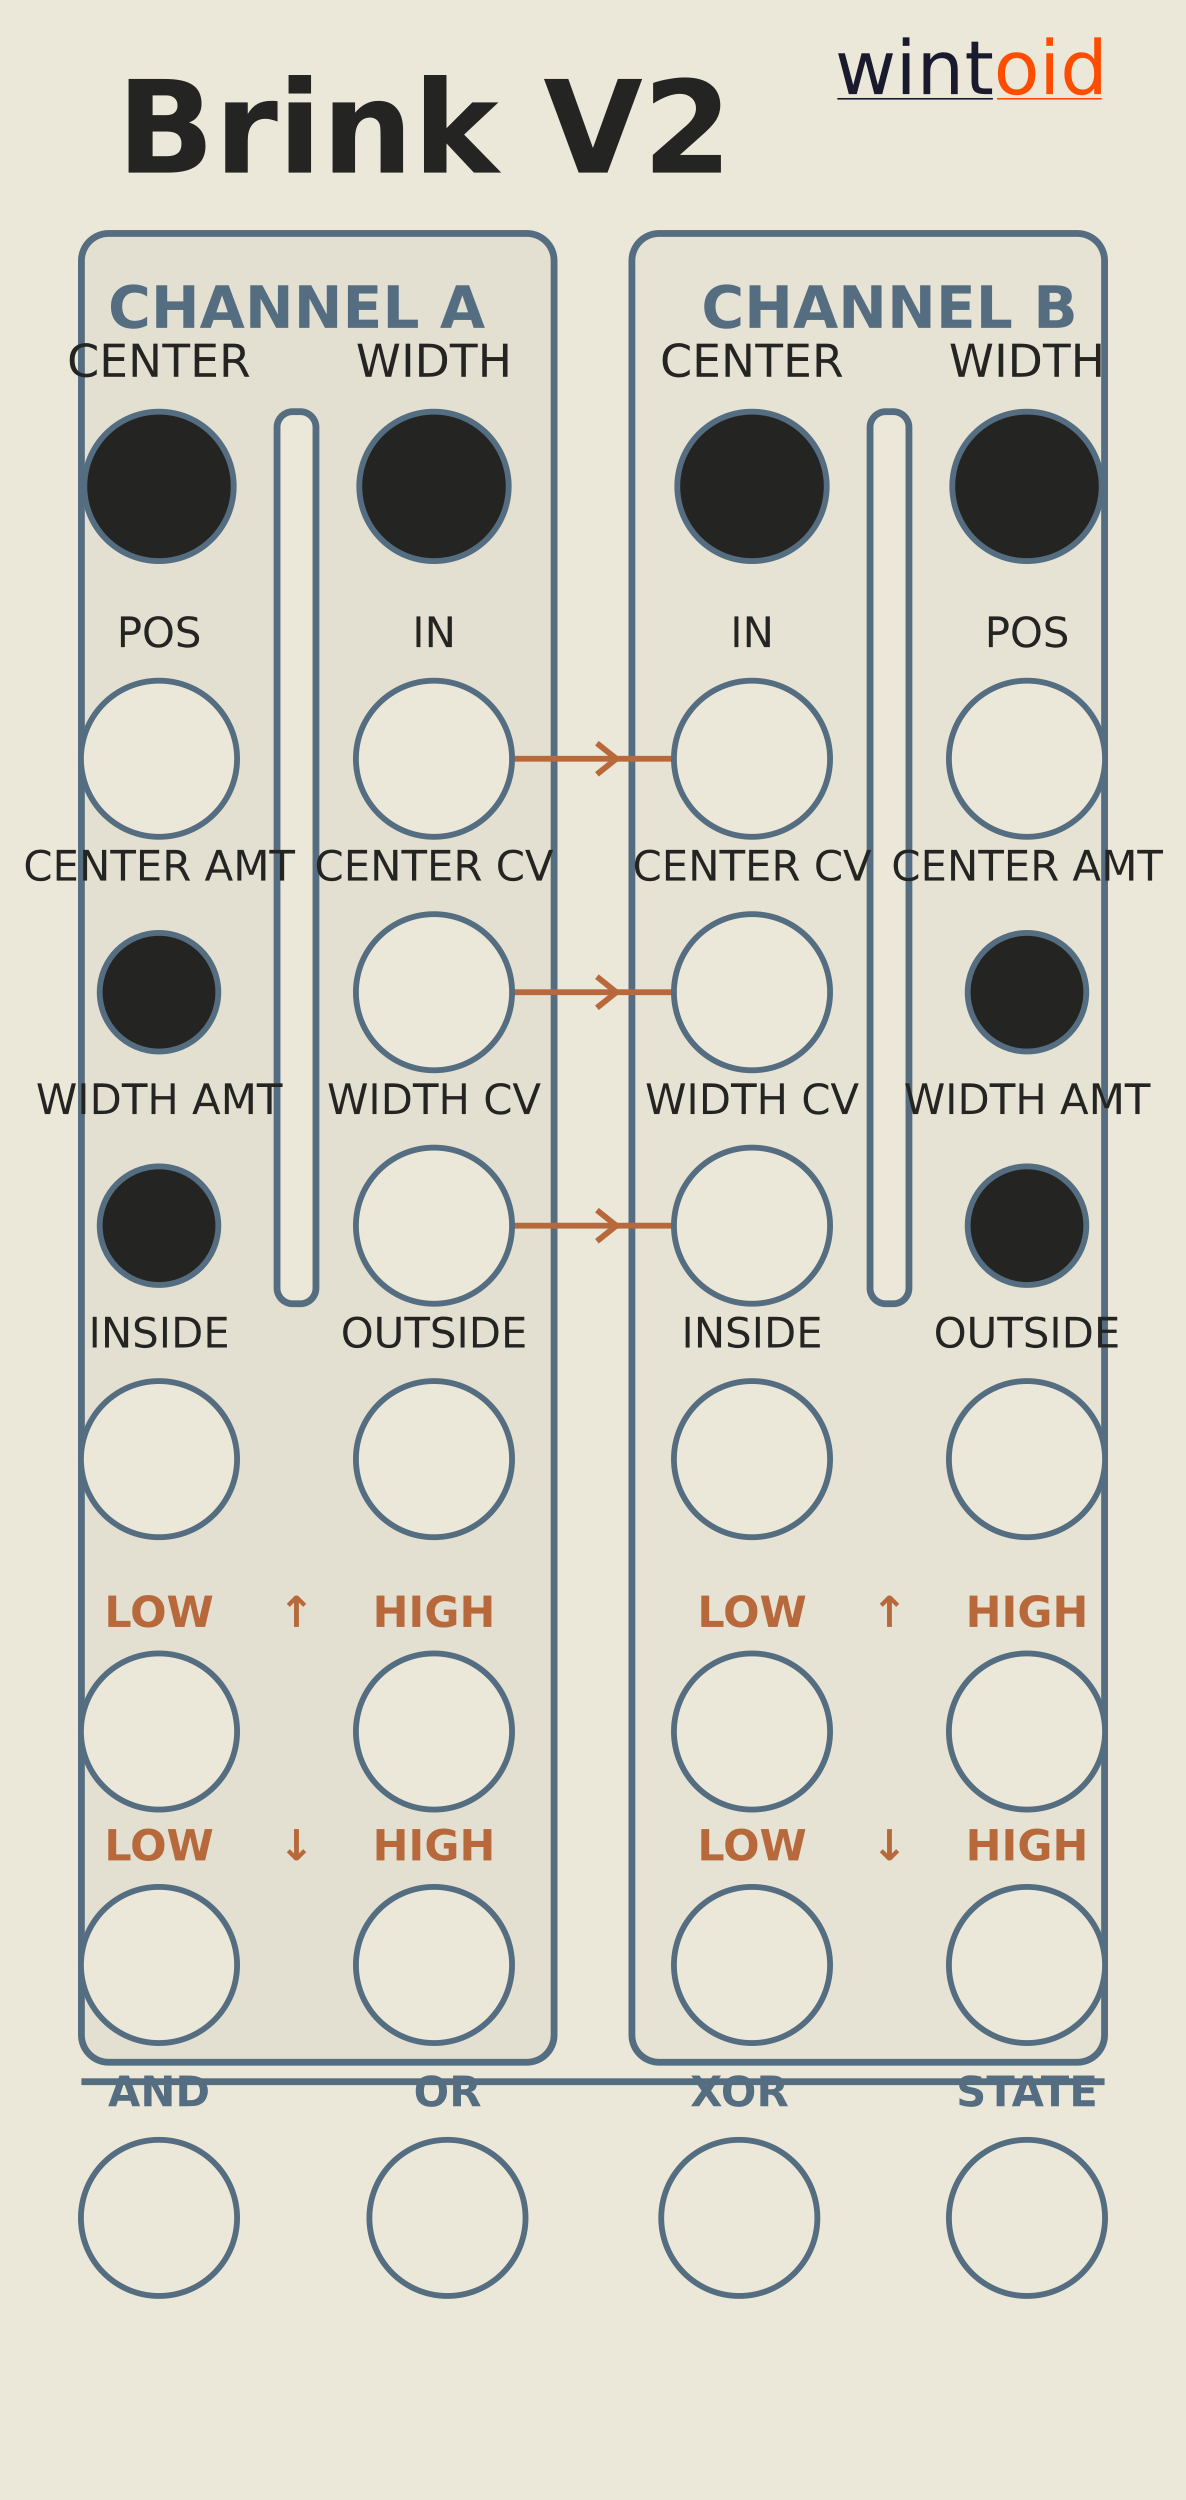
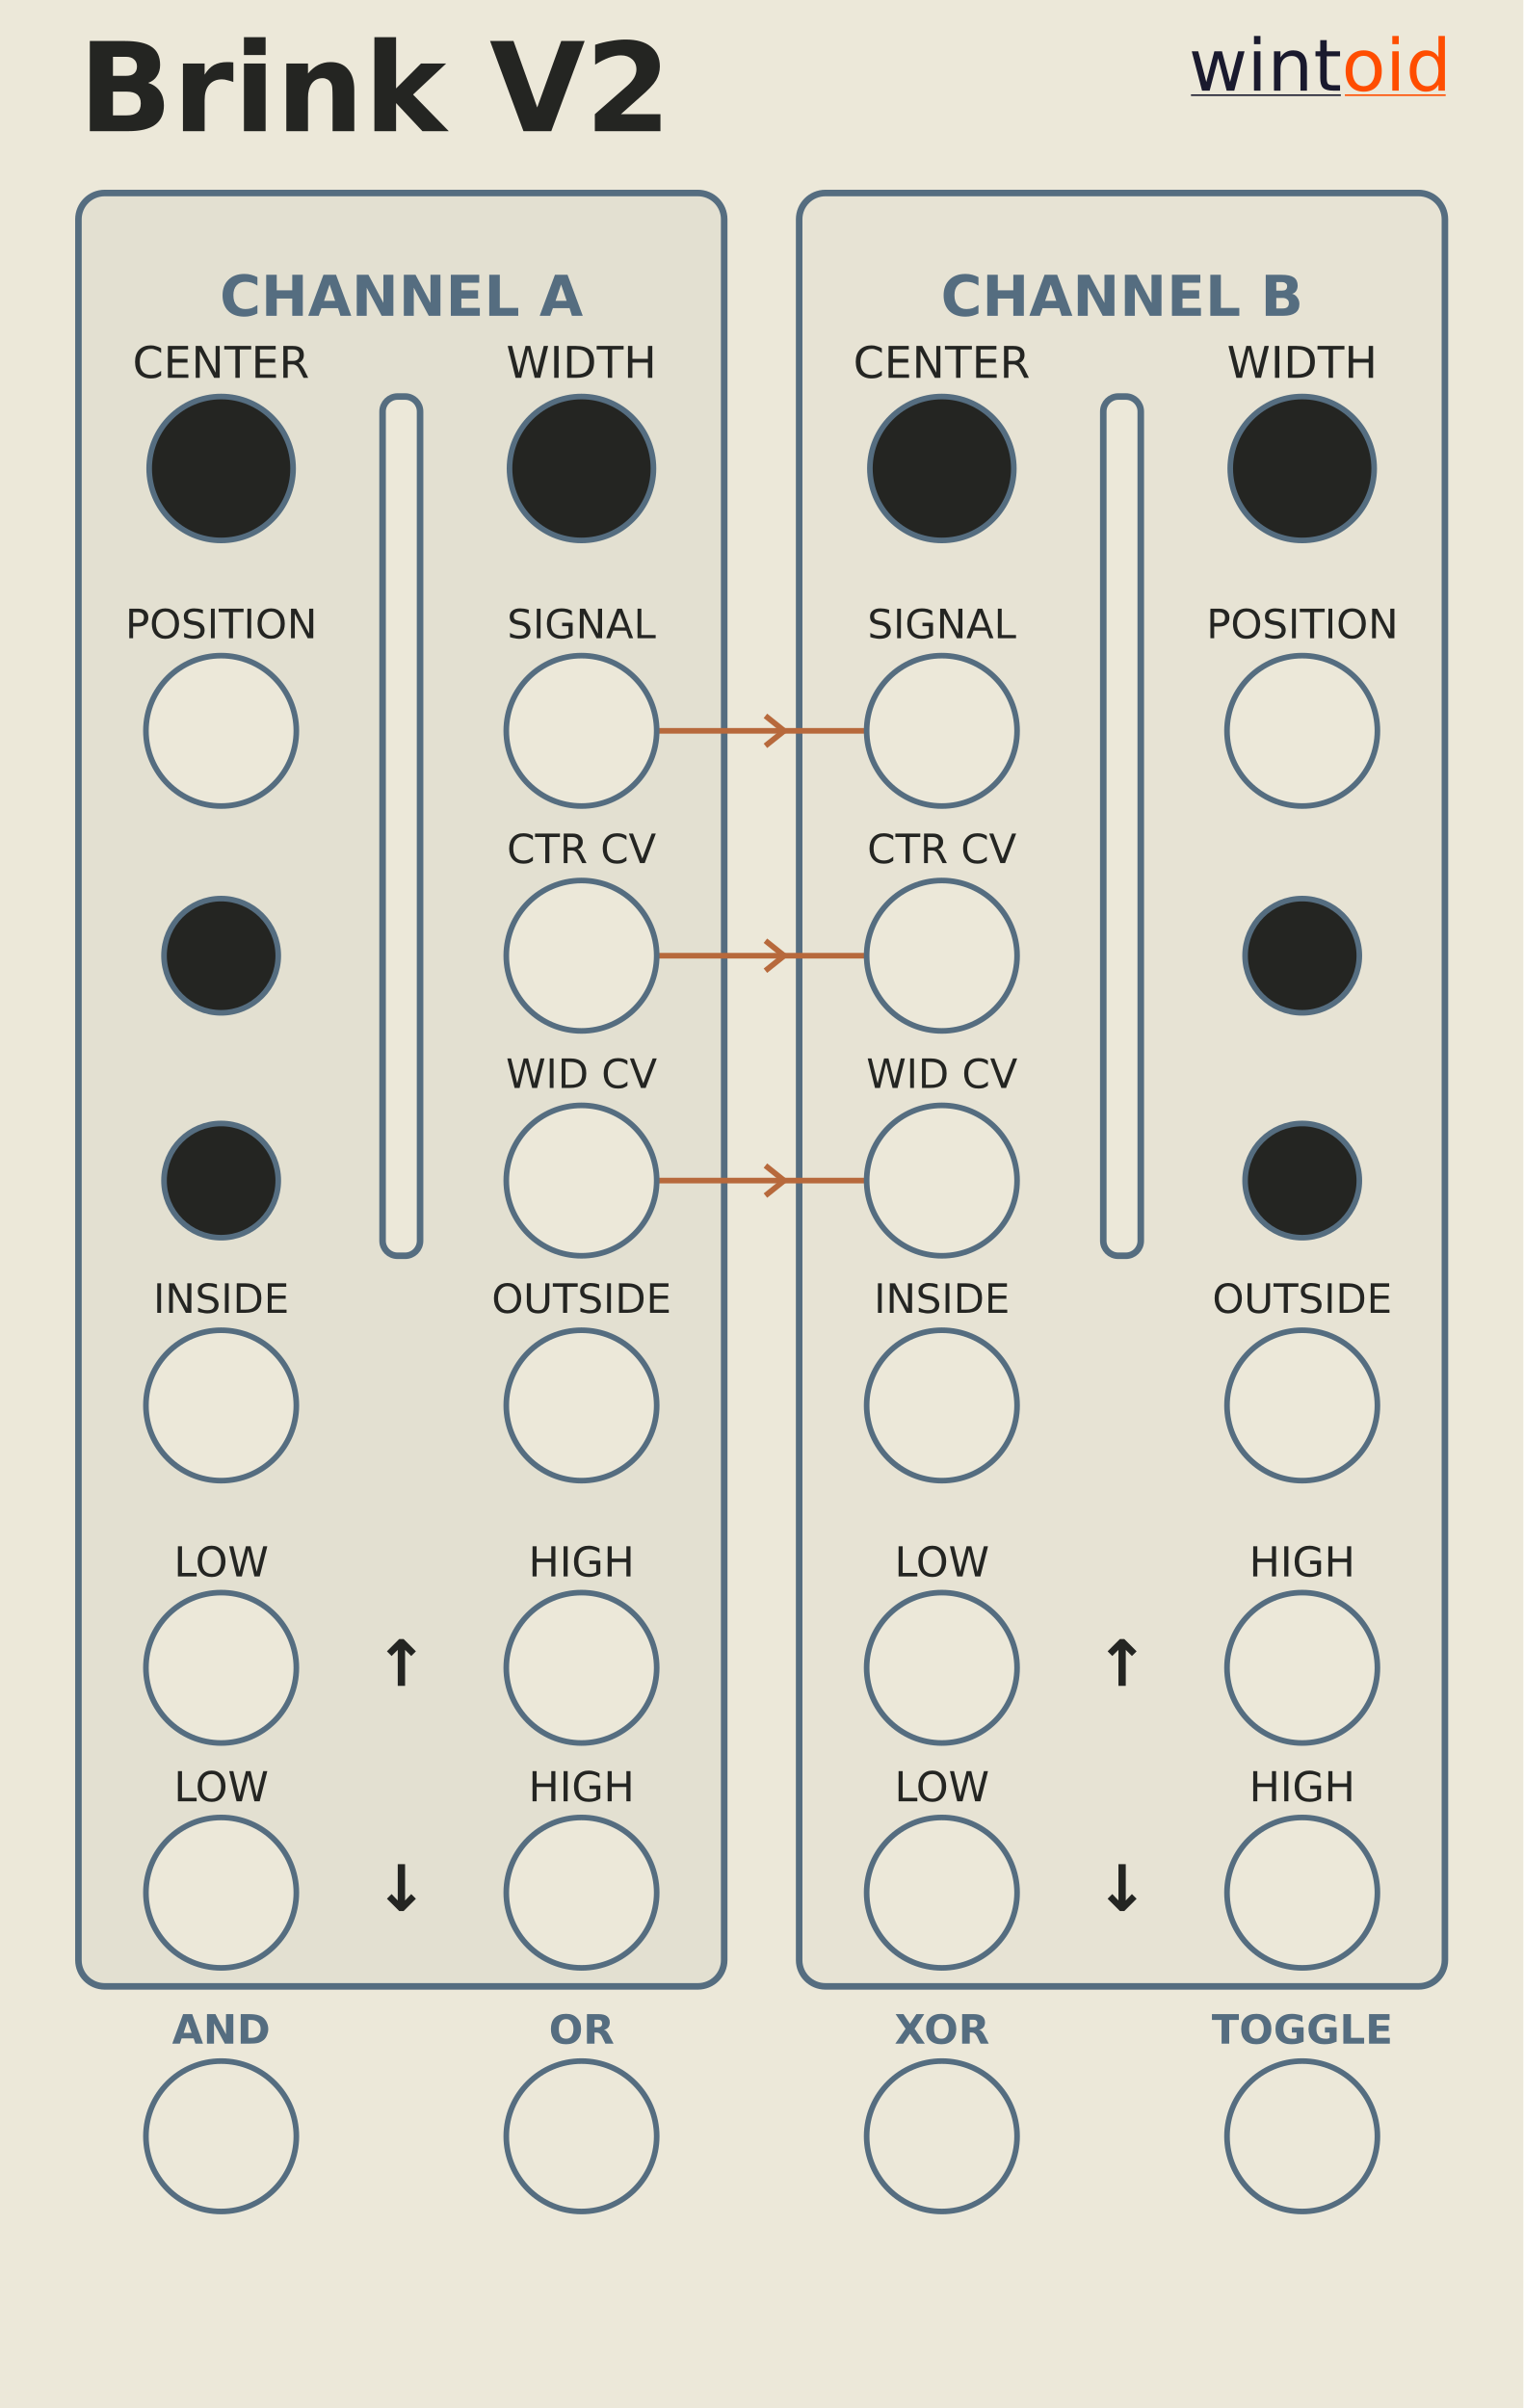
- <svg xmlns="http://www.w3.org/2000/svg" width="60.96mm" height="128.5mm" viewBox="0 0 60.96 128.5">
-   <rect x="0" y="0" width="60.96" height="128.5" fill="#ece8d9" stroke="#ece8d9" stroke-width="0" />
-   <g id="wintoid-logo" transform="translate(42.91875 0.6375) scale(0.06)">
+ <svg xmlns="http://www.w3.org/2000/svg" width="81.28mm" height="128.5mm" viewBox="0 0 81.28 128.5">
+   <rect x="0" y="0" width="81.28" height="128.5" fill="#ece8d9" stroke="#ece8d9" stroke-width="0" />
+   <g id="wintoid-logo" transform="translate(63.42625 0.6375) scale(0.06)">
    <g id="wint-glyphs" fill="#1a1a2e">
      <path data-glyph="w" data-glyph-index="90" data-bbox="2.6875,-35,49.6562,0" transform="translate(0 70)" fill="#1a1a2e" d="M 2.688 -35 L 8.438 -35 L 15.625 -7.688 L 22.781 -35 L 29.562 -35 L 36.75 -7.688 L 43.906 -35 L 49.656 -35 L 40.5 0 L 33.719 0 L 26.188 -28.688 L 18.625 0 L 11.844 0 Z" />
      <path data-glyph="i" data-glyph-index="76" data-bbox="6.0312,-48.625,11.7812,0" transform="translate(52 70)" fill="#1a1a2e" d="M 6.031 -35 L 11.781 -35 L 11.781 0 L 6.031 0 Z M 6.031 -48.625 L 11.781 -48.625 L 11.781 -41.344 L 6.031 -41.344 Z" />
      <path data-glyph="n" data-glyph-index="81" data-bbox="5.8125,-35.8438,35.125,0" transform="translate(70 70)" fill="#1a1a2e" d="M 35.125 -21.125 L 35.125 0 L 29.375 0 L 29.375 -20.938 Q 29.375 -25.906 27.438 -28.375 Q 25.5 -30.844 21.625 -30.844 Q 16.969 -30.844 14.281 -27.875 Q 11.594 -24.906 11.594 -19.781 L 11.594 0 L 5.812 0 L 5.812 -35 L 11.594 -35 L 11.594 -29.562 Q 13.656 -32.719 16.453 -34.281 Q 19.25 -35.844 22.906 -35.844 Q 28.938 -35.844 32.031 -32.109 Q 35.125 -28.375 35.125 -21.125 Z" />
      <path data-glyph="t" data-glyph-index="87" data-bbox="1.7188,-44.9375,23.5625,0" transform="translate(111 70)" fill="#1a1a2e" d="M 11.719 -44.938 L 11.719 -35 L 23.562 -35 L 23.562 -30.531 L 11.719 -30.531 L 11.719 -11.531 Q 11.719 -7.25 12.891 -6.031 Q 14.062 -4.812 17.656 -4.812 L 23.562 -4.812 L 23.562 0 L 17.656 0 Q 11 0 8.469 -2.484 Q 5.938 -4.969 5.938 -11.531 L 5.938 -30.531 L 1.719 -30.531 L 1.719 -35 L 5.938 -35 L 5.938 -44.938 Z" />
    </g>
    <line id="wint-underline" x1="2.688" y1="74" x2="134.562" y2="74" stroke="#1a1a2e" stroke-width="1.4" stroke-linecap="square" />
    <g id="oid-glyphs" fill="#ff4d00">
      <path data-glyph="o" data-glyph-index="82" data-bbox="3.5312,-35.8438,35.6562,0.9062" transform="translate(136 70)" fill="#ff4d00" d="M 19.594 -30.969 Q 14.969 -30.969 12.281 -27.359 Q 9.594 -23.75 9.594 -17.469 Q 9.594 -11.188 12.266 -7.578 Q 14.938 -3.969 19.594 -3.969 Q 24.188 -3.969 26.875 -7.594 Q 29.562 -11.219 29.562 -17.469 Q 29.562 -23.688 26.875 -27.328 Q 24.188 -30.969 19.594 -30.969 Z M 19.594 -35.844 Q 27.094 -35.844 31.375 -30.969 Q 35.656 -26.094 35.656 -17.469 Q 35.656 -8.875 31.375 -3.984 Q 27.094 0.906 19.594 0.906 Q 12.062 0.906 7.797 -3.984 Q 3.531 -8.875 3.531 -17.469 Q 3.531 -26.094 7.797 -30.969 Q 12.062 -35.844 19.594 -35.844 Z" />
      <path data-glyph="i" data-glyph-index="76" data-bbox="6.0312,-48.625,11.7812,0" transform="translate(175 70)" fill="#ff4d00" d="M 6.031 -35 L 11.781 -35 L 11.781 0 L 6.031 0 Z M 6.031 -48.625 L 11.781 -48.625 L 11.781 -41.344 L 6.031 -41.344 Z" />
      <path data-glyph="d" data-glyph-index="71" data-bbox="3.5312,-48.625,34.8125,0.9062" transform="translate(193 70)" fill="#ff4d00" d="M 29.062 -29.688 L 29.062 -48.625 L 34.812 -48.625 L 34.812 0 L 29.062 0 L 29.062 -5.25 Q 27.25 -2.125 24.484 -0.609 Q 21.719 0.906 17.844 0.906 Q 11.5 0.906 7.516 -4.156 Q 3.531 -9.219 3.531 -17.469 Q 3.531 -25.719 7.516 -30.781 Q 11.5 -35.844 17.844 -35.844 Q 21.719 -35.844 24.484 -34.328 Q 27.25 -32.812 29.062 -29.688 Z M 9.469 -17.469 Q 9.469 -11.125 12.078 -7.516 Q 14.688 -3.906 19.25 -3.906 Q 23.812 -3.906 26.438 -7.516 Q 29.062 -11.125 29.062 -17.469 Q 29.062 -23.812 26.438 -27.422 Q 23.812 -31.031 19.25 -31.031 Q 14.688 -31.031 12.078 -27.422 Q 9.469 -23.812 9.469 -17.469 Z" />
    </g>
    <line id="oid-underline" x1="139.531" y1="74" x2="227.812" y2="74" stroke="#ff4d00" stroke-width="1.4" stroke-linecap="square" />
  </g>
-   <text x="6" y="7" text-anchor="start" textLength="32.736" lengthAdjust="spacingAndGlyphs" dominant-baseline="middle" font-family="DejaVu Sans" font-size="6.6" font-weight="700" fill="#242522">Brink V2</text>
-   <rect id="channel-a-section" x="4.185" y="12" width="24.295" height="94" fill="#e3e0d1" stroke="#556d80" stroke-width="0.35" rx="1.4" />
-   <rect id="channel-b-section" x="32.48" y="12" width="24.295" height="94" fill="#e7e3d4" stroke="#556d80" stroke-width="0.35" rx="1.4" />
-   <line id="logic-divider" x1="4.185" y1="107" x2="56.775" y2="107" stroke="#556d80" stroke-width="0.35" />
-   <rect id="a-position-rail" x="14.24" y="21.16" width="2" height="45.853" fill="#ece8d9" stroke="#556d80" stroke-width="0.35" rx="0.8" />
-   <rect id="b-position-rail" x="44.72" y="21.16" width="2" height="45.853" fill="#ece8d9" stroke="#556d80" stroke-width="0.35" rx="0.8" />
-   <text x="15.24" y="16" text-anchor="middle" textLength="16.74" lengthAdjust="spacingAndGlyphs" dominant-baseline="middle" font-family="DejaVu Sans" font-size="3" font-weight="700" fill="#556d80">CHANNEL A</text>
-   <text x="45.72" y="16" text-anchor="middle" textLength="16.74" lengthAdjust="spacingAndGlyphs" dominant-baseline="middle" font-family="DejaVu Sans" font-size="3" font-weight="700" fill="#556d80">CHANNEL B</text>
-   <line id="normalisation-39" x1="24.307" y1="39" x2="36.653" y2="39" stroke="#b7693c" stroke-width="0.3" />
-   <line id="normalisation-arrow-top-39" x1="30.68" y1="38.2" x2="31.68" y2="39" stroke="#b7693c" stroke-width="0.3" />
-   <line id="normalisation-arrow-bottom-39" x1="30.68" y1="39.8" x2="31.68" y2="39" stroke="#b7693c" stroke-width="0.3" />
-   <line id="normalisation-51" x1="24.307" y1="51" x2="36.653" y2="51" stroke="#b7693c" stroke-width="0.3" />
-   <line id="normalisation-arrow-top-51" x1="30.68" y1="50.2" x2="31.68" y2="51" stroke="#b7693c" stroke-width="0.3" />
-   <line id="normalisation-arrow-bottom-51" x1="30.68" y1="51.8" x2="31.68" y2="51" stroke="#b7693c" stroke-width="0.3" />
-   <line id="normalisation-63" x1="24.307" y1="63" x2="36.653" y2="63" stroke="#b7693c" stroke-width="0.3" />
-   <line id="normalisation-arrow-top-63" x1="30.68" y1="62.2" x2="31.68" y2="63" stroke="#b7693c" stroke-width="0.3" />
-   <line id="normalisation-arrow-bottom-63" x1="30.68" y1="63.8" x2="31.68" y2="63" stroke="#b7693c" stroke-width="0.3" />
-   <text x="8.173" y="18.7" text-anchor="middle" textLength="8.742" lengthAdjust="spacingAndGlyphs" dominant-baseline="middle" font-family="DejaVu Sans" font-size="2.35" font-weight="400" fill="#242522">CENTER</text>
-   <text x="22.307" y="18.7" text-anchor="middle" textLength="7.285" lengthAdjust="spacingAndGlyphs" dominant-baseline="middle" font-family="DejaVu Sans" font-size="2.35" font-weight="400" fill="#242522">WIDTH</text>
-   <text x="22.307" y="32.65" text-anchor="middle" textLength="2.666" lengthAdjust="spacingAndGlyphs" dominant-baseline="middle" font-family="DejaVu Sans" font-size="2.15" font-weight="400" fill="#242522">IN</text>
-   <text x="8.173" y="32.65" text-anchor="middle" textLength="3.999" lengthAdjust="spacingAndGlyphs" dominant-baseline="middle" font-family="DejaVu Sans" font-size="2.15" font-weight="400" fill="#242522">POS</text>
-   <text x="22.307" y="44.65" text-anchor="middle" textLength="11.997" lengthAdjust="spacingAndGlyphs" dominant-baseline="middle" font-family="DejaVu Sans" font-size="2.15" font-weight="400" fill="#242522">CENTER CV</text>
-   <text x="8.173" y="44.65" text-anchor="middle" textLength="13.33" lengthAdjust="spacingAndGlyphs" dominant-baseline="middle" font-family="DejaVu Sans" font-size="2.15" font-weight="400" fill="#242522">CENTER AMT</text>
-   <text x="22.307" y="56.65" text-anchor="middle" textLength="10.664" lengthAdjust="spacingAndGlyphs" dominant-baseline="middle" font-family="DejaVu Sans" font-size="2.15" font-weight="400" fill="#242522">WIDTH CV</text>
-   <text x="8.173" y="56.65" text-anchor="middle" textLength="11.997" lengthAdjust="spacingAndGlyphs" dominant-baseline="middle" font-family="DejaVu Sans" font-size="2.15" font-weight="400" fill="#242522">WIDTH AMT</text>
-   <text x="8.173" y="68.65" text-anchor="middle" textLength="7.998" lengthAdjust="spacingAndGlyphs" dominant-baseline="middle" font-family="DejaVu Sans" font-size="2.15" font-weight="400" fill="#242522">INSIDE</text>
-   <text x="22.307" y="68.65" text-anchor="middle" textLength="9.331" lengthAdjust="spacingAndGlyphs" dominant-baseline="middle" font-family="DejaVu Sans" font-size="2.15" font-weight="400" fill="#242522">OUTSIDE</text>
-   <text x="8.173" y="83" text-anchor="middle" textLength="4.092" lengthAdjust="spacingAndGlyphs" dominant-baseline="middle" font-family="DejaVu Sans" font-size="2.2" font-weight="700" fill="#b7693c">LOW</text>
-   <text x="22.307" y="83" text-anchor="middle" textLength="5.456" lengthAdjust="spacingAndGlyphs" dominant-baseline="middle" font-family="DejaVu Sans" font-size="2.2" font-weight="700" fill="#b7693c">HIGH</text>
-   <text x="8.173" y="95" text-anchor="middle" textLength="4.092" lengthAdjust="spacingAndGlyphs" dominant-baseline="middle" font-family="DejaVu Sans" font-size="2.2" font-weight="700" fill="#b7693c">LOW</text>
-   <text x="22.307" y="95" text-anchor="middle" textLength="5.456" lengthAdjust="spacingAndGlyphs" dominant-baseline="middle" font-family="DejaVu Sans" font-size="2.2" font-weight="700" fill="#b7693c">HIGH</text>
-   <text x="15.24" y="83" text-anchor="middle" textLength="1.54" lengthAdjust="spacingAndGlyphs" dominant-baseline="middle" font-family="DejaVu Sans" font-size="2.2" font-weight="700" fill="#b7693c">↑</text>
-   <text x="15.24" y="95" text-anchor="middle" textLength="1.54" lengthAdjust="spacingAndGlyphs" dominant-baseline="middle" font-family="DejaVu Sans" font-size="2.2" font-weight="700" fill="#b7693c">↓</text>
-   <text x="38.653" y="18.7" text-anchor="middle" textLength="8.742" lengthAdjust="spacingAndGlyphs" dominant-baseline="middle" font-family="DejaVu Sans" font-size="2.35" font-weight="400" fill="#242522">CENTER</text>
-   <text x="52.787" y="18.7" text-anchor="middle" textLength="7.285" lengthAdjust="spacingAndGlyphs" dominant-baseline="middle" font-family="DejaVu Sans" font-size="2.35" font-weight="400" fill="#242522">WIDTH</text>
-   <text x="38.653" y="32.65" text-anchor="middle" textLength="2.666" lengthAdjust="spacingAndGlyphs" dominant-baseline="middle" font-family="DejaVu Sans" font-size="2.15" font-weight="400" fill="#242522">IN</text>
-   <text x="52.787" y="32.65" text-anchor="middle" textLength="3.999" lengthAdjust="spacingAndGlyphs" dominant-baseline="middle" font-family="DejaVu Sans" font-size="2.15" font-weight="400" fill="#242522">POS</text>
-   <text x="38.653" y="44.65" text-anchor="middle" textLength="11.997" lengthAdjust="spacingAndGlyphs" dominant-baseline="middle" font-family="DejaVu Sans" font-size="2.15" font-weight="400" fill="#242522">CENTER CV</text>
-   <text x="52.787" y="44.65" text-anchor="middle" textLength="13.33" lengthAdjust="spacingAndGlyphs" dominant-baseline="middle" font-family="DejaVu Sans" font-size="2.15" font-weight="400" fill="#242522">CENTER AMT</text>
-   <text x="38.653" y="56.65" text-anchor="middle" textLength="10.664" lengthAdjust="spacingAndGlyphs" dominant-baseline="middle" font-family="DejaVu Sans" font-size="2.15" font-weight="400" fill="#242522">WIDTH CV</text>
-   <text x="52.787" y="56.65" text-anchor="middle" textLength="11.997" lengthAdjust="spacingAndGlyphs" dominant-baseline="middle" font-family="DejaVu Sans" font-size="2.15" font-weight="400" fill="#242522">WIDTH AMT</text>
-   <text x="38.653" y="68.65" text-anchor="middle" textLength="7.998" lengthAdjust="spacingAndGlyphs" dominant-baseline="middle" font-family="DejaVu Sans" font-size="2.15" font-weight="400" fill="#242522">INSIDE</text>
-   <text x="52.787" y="68.65" text-anchor="middle" textLength="9.331" lengthAdjust="spacingAndGlyphs" dominant-baseline="middle" font-family="DejaVu Sans" font-size="2.15" font-weight="400" fill="#242522">OUTSIDE</text>
-   <text x="38.653" y="83" text-anchor="middle" textLength="4.092" lengthAdjust="spacingAndGlyphs" dominant-baseline="middle" font-family="DejaVu Sans" font-size="2.2" font-weight="700" fill="#b7693c">LOW</text>
-   <text x="52.787" y="83" text-anchor="middle" textLength="5.456" lengthAdjust="spacingAndGlyphs" dominant-baseline="middle" font-family="DejaVu Sans" font-size="2.2" font-weight="700" fill="#b7693c">HIGH</text>
-   <text x="38.653" y="95" text-anchor="middle" textLength="4.092" lengthAdjust="spacingAndGlyphs" dominant-baseline="middle" font-family="DejaVu Sans" font-size="2.2" font-weight="700" fill="#b7693c">LOW</text>
-   <text x="52.787" y="95" text-anchor="middle" textLength="5.456" lengthAdjust="spacingAndGlyphs" dominant-baseline="middle" font-family="DejaVu Sans" font-size="2.2" font-weight="700" fill="#b7693c">HIGH</text>
-   <text x="45.72" y="83" text-anchor="middle" textLength="1.54" lengthAdjust="spacingAndGlyphs" dominant-baseline="middle" font-family="DejaVu Sans" font-size="2.2" font-weight="700" fill="#b7693c">↑</text>
-   <text x="45.72" y="95" text-anchor="middle" textLength="1.54" lengthAdjust="spacingAndGlyphs" dominant-baseline="middle" font-family="DejaVu Sans" font-size="2.2" font-weight="700" fill="#b7693c">↓</text>
-   <circle cx="8.173" cy="25" r="3.84" fill="#242522" stroke="#556d80" stroke-width="0.3" />
-   <circle cx="22.307" cy="25" r="3.84" fill="#242522" stroke="#556d80" stroke-width="0.3" />
-   <circle cx="8.173" cy="51" r="3.048" fill="#242522" stroke="#556d80" stroke-width="0.3" />
-   <circle cx="8.173" cy="63" r="3.048" fill="#242522" stroke="#556d80" stroke-width="0.3" />
-   <circle cx="38.653" cy="25" r="3.84" fill="#242522" stroke="#556d80" stroke-width="0.3" />
-   <circle cx="52.787" cy="25" r="3.84" fill="#242522" stroke="#556d80" stroke-width="0.3" />
-   <circle cx="52.787" cy="51" r="3.048" fill="#242522" stroke="#556d80" stroke-width="0.3" />
-   <circle cx="52.787" cy="63" r="3.048" fill="#242522" stroke="#556d80" stroke-width="0.3" />
-   <circle cx="22.307" cy="39" r="4.013" fill="#ece8d9" stroke="#556d80" stroke-width="0.3" />
-   <circle cx="22.307" cy="51" r="4.013" fill="#ece8d9" stroke="#556d80" stroke-width="0.3" />
-   <circle cx="22.307" cy="63" r="4.013" fill="#ece8d9" stroke="#556d80" stroke-width="0.3" />
-   <circle cx="38.653" cy="39" r="4.013" fill="#ece8d9" stroke="#556d80" stroke-width="0.3" />
-   <circle cx="38.653" cy="51" r="4.013" fill="#ece8d9" stroke="#556d80" stroke-width="0.3" />
-   <circle cx="38.653" cy="63" r="4.013" fill="#ece8d9" stroke="#556d80" stroke-width="0.3" />
-   <circle cx="8.173" cy="75" r="4.013" fill="#ece8d9" stroke="#556d80" stroke-width="0.3" />
-   <circle cx="22.307" cy="75" r="4.013" fill="#ece8d9" stroke="#556d80" stroke-width="0.3" />
-   <circle cx="8.173" cy="39" r="4.013" fill="#ece8d9" stroke="#556d80" stroke-width="0.3" />
-   <circle cx="8.173" cy="89" r="4.013" fill="#ece8d9" stroke="#556d80" stroke-width="0.3" />
-   <circle cx="22.307" cy="89" r="4.013" fill="#ece8d9" stroke="#556d80" stroke-width="0.3" />
-   <circle cx="8.173" cy="101" r="4.013" fill="#ece8d9" stroke="#556d80" stroke-width="0.3" />
-   <circle cx="22.307" cy="101" r="4.013" fill="#ece8d9" stroke="#556d80" stroke-width="0.3" />
-   <circle cx="38.653" cy="75" r="4.013" fill="#ece8d9" stroke="#556d80" stroke-width="0.3" />
-   <circle cx="52.787" cy="75" r="4.013" fill="#ece8d9" stroke="#556d80" stroke-width="0.3" />
-   <circle cx="52.787" cy="39" r="4.013" fill="#ece8d9" stroke="#556d80" stroke-width="0.3" />
-   <circle cx="38.653" cy="89" r="4.013" fill="#ece8d9" stroke="#556d80" stroke-width="0.3" />
-   <circle cx="52.787" cy="89" r="4.013" fill="#ece8d9" stroke="#556d80" stroke-width="0.3" />
-   <circle cx="38.653" cy="101" r="4.013" fill="#ece8d9" stroke="#556d80" stroke-width="0.3" />
-   <circle cx="52.787" cy="101" r="4.013" fill="#ece8d9" stroke="#556d80" stroke-width="0.3" />
-   <circle cx="8.173" cy="114" r="4.013" fill="#ece8d9" stroke="#556d80" stroke-width="0.3" />
-   <circle cx="23" cy="114" r="4.013" fill="#ece8d9" stroke="#556d80" stroke-width="0.3" />
-   <circle cx="38" cy="114" r="4.013" fill="#ece8d9" stroke="#556d80" stroke-width="0.3" />
-   <circle cx="52.787" cy="114" r="4.013" fill="#ece8d9" stroke="#556d80" stroke-width="0.3" />
-   <text x="8.173" y="107.65" text-anchor="middle" textLength="3.999" lengthAdjust="spacingAndGlyphs" dominant-baseline="middle" font-family="DejaVu Sans" font-size="2.15" font-weight="700" fill="#556d80">AND</text>
-   <text x="23" y="107.65" text-anchor="middle" textLength="2.666" lengthAdjust="spacingAndGlyphs" dominant-baseline="middle" font-family="DejaVu Sans" font-size="2.15" font-weight="700" fill="#556d80">OR</text>
-   <text x="38" y="107.65" text-anchor="middle" textLength="3.999" lengthAdjust="spacingAndGlyphs" dominant-baseline="middle" font-family="DejaVu Sans" font-size="2.15" font-weight="700" fill="#556d80">XOR</text>
-   <text x="52.787" y="107.65" text-anchor="middle" textLength="6.665" lengthAdjust="spacingAndGlyphs" dominant-baseline="middle" font-family="DejaVu Sans" font-size="2.15" font-weight="700" fill="#556d80">STATE</text>
+   <text x="4.185" y="7" text-anchor="start" textLength="32.736" lengthAdjust="spacingAndGlyphs" dominant-baseline="alphabetic" font-family="DejaVu Sans" font-size="6.6" font-weight="700" fill="#242522">Brink V2</text>
+   <rect id="channel-a-section" x="4.185" y="10.3" width="34.455" height="95.7" fill="#e3e0d1" stroke="#556d80" stroke-width="0.35" rx="1.4" />
+   <rect id="channel-b-section" x="42.64" y="10.3" width="34.455" height="95.7" fill="#e7e3d4" stroke="#556d80" stroke-width="0.35" rx="1.4" />
+   <rect id="a-position-rail" x="20.413" y="21.16" width="2" height="45.853" fill="#ece8d9" stroke="#556d80" stroke-width="0.35" rx="0.8" />
+   <rect id="b-position-rail" x="58.867" y="21.16" width="2" height="45.853" fill="#ece8d9" stroke="#556d80" stroke-width="0.35" rx="0.8" />
+   <text x="21.413" y="16" text-anchor="middle" textLength="16.74" lengthAdjust="spacingAndGlyphs" dominant-baseline="middle" font-family="DejaVu Sans" font-size="3" font-weight="700" fill="#556d80">CHANNEL A</text>
+   <text x="59.867" y="16" text-anchor="middle" textLength="16.74" lengthAdjust="spacingAndGlyphs" dominant-baseline="middle" font-family="DejaVu Sans" font-size="3" font-weight="700" fill="#556d80">CHANNEL B</text>
+   <line id="normalisation-39" x1="33.026" y1="39" x2="48.254" y2="39" stroke="#b7693c" stroke-width="0.3" />
+   <line id="normalisation-arrow-top-39" x1="40.84" y1="38.2" x2="41.84" y2="39" stroke="#b7693c" stroke-width="0.3" />
+   <line id="normalisation-arrow-bottom-39" x1="40.84" y1="39.8" x2="41.84" y2="39" stroke="#b7693c" stroke-width="0.3" />
+   <line id="normalisation-51" x1="33.026" y1="51" x2="48.254" y2="51" stroke="#b7693c" stroke-width="0.3" />
+   <line id="normalisation-arrow-top-51" x1="40.84" y1="50.2" x2="41.84" y2="51" stroke="#b7693c" stroke-width="0.3" />
+   <line id="normalisation-arrow-bottom-51" x1="40.84" y1="51.8" x2="41.84" y2="51" stroke="#b7693c" stroke-width="0.3" />
+   <line id="normalisation-63" x1="33.026" y1="63" x2="48.254" y2="63" stroke="#b7693c" stroke-width="0.3" />
+   <line id="normalisation-arrow-top-63" x1="40.84" y1="62.2" x2="41.84" y2="63" stroke="#b7693c" stroke-width="0.3" />
+   <line id="normalisation-arrow-bottom-63" x1="40.84" y1="63.8" x2="41.84" y2="63" stroke="#b7693c" stroke-width="0.3" />
+   <text x="11.799" y="19.5" text-anchor="middle" textLength="8.742" lengthAdjust="spacingAndGlyphs" dominant-baseline="middle" font-family="DejaVu Sans" font-size="2.35" font-weight="400" fill="#242522">CENTER</text>
+   <text x="31.026" y="19.5" text-anchor="middle" textLength="7.285" lengthAdjust="spacingAndGlyphs" dominant-baseline="middle" font-family="DejaVu Sans" font-size="2.35" font-weight="400" fill="#242522">WIDTH</text>
+   <text x="31.026" y="33.45" text-anchor="middle" textLength="7.998" lengthAdjust="spacingAndGlyphs" dominant-baseline="middle" font-family="DejaVu Sans" font-size="2.15" font-weight="400" fill="#242522">SIGNAL</text>
+   <text x="11.799" y="33.45" text-anchor="middle" textLength="10.664" lengthAdjust="spacingAndGlyphs" dominant-baseline="middle" font-family="DejaVu Sans" font-size="2.15" font-weight="400" fill="#242522">POSITION</text>
+   <text x="31.026" y="45.45" text-anchor="middle" textLength="7.998" lengthAdjust="spacingAndGlyphs" dominant-baseline="middle" font-family="DejaVu Sans" font-size="2.15" font-weight="400" fill="#242522">CTR CV</text>
+   <text x="31.026" y="57.45" text-anchor="middle" textLength="7.998" lengthAdjust="spacingAndGlyphs" dominant-baseline="middle" font-family="DejaVu Sans" font-size="2.15" font-weight="400" fill="#242522">WID CV</text>
+   <text x="11.799" y="69.45" text-anchor="middle" textLength="7.998" lengthAdjust="spacingAndGlyphs" dominant-baseline="middle" font-family="DejaVu Sans" font-size="2.15" font-weight="400" fill="#242522">INSIDE</text>
+   <text x="31.026" y="69.45" text-anchor="middle" textLength="9.331" lengthAdjust="spacingAndGlyphs" dominant-baseline="middle" font-family="DejaVu Sans" font-size="2.15" font-weight="400" fill="#242522">OUTSIDE</text>
+   <text x="11.799" y="83.5" text-anchor="middle" textLength="4.092" lengthAdjust="spacingAndGlyphs" dominant-baseline="middle" font-family="DejaVu Sans" font-size="2.2" font-weight="400" fill="#242522">LOW</text>
+   <text x="31.026" y="83.5" text-anchor="middle" textLength="5.456" lengthAdjust="spacingAndGlyphs" dominant-baseline="middle" font-family="DejaVu Sans" font-size="2.2" font-weight="400" fill="#242522">HIGH</text>
+   <text x="11.799" y="95.5" text-anchor="middle" textLength="4.092" lengthAdjust="spacingAndGlyphs" dominant-baseline="middle" font-family="DejaVu Sans" font-size="2.2" font-weight="400" fill="#242522">LOW</text>
+   <text x="31.026" y="95.5" text-anchor="middle" textLength="5.456" lengthAdjust="spacingAndGlyphs" dominant-baseline="middle" font-family="DejaVu Sans" font-size="2.2" font-weight="400" fill="#242522">HIGH</text>
+   <text x="21.413" y="89" text-anchor="middle" textLength="2.38" lengthAdjust="spacingAndGlyphs" dominant-baseline="middle" font-family="DejaVu Sans" font-size="3.4" font-weight="700" fill="#242522">↑</text>
+   <text x="21.413" y="101" text-anchor="middle" textLength="2.38" lengthAdjust="spacingAndGlyphs" dominant-baseline="middle" font-family="DejaVu Sans" font-size="3.4" font-weight="700" fill="#242522">↓</text>
+   <text x="50.254" y="19.5" text-anchor="middle" textLength="8.742" lengthAdjust="spacingAndGlyphs" dominant-baseline="middle" font-family="DejaVu Sans" font-size="2.35" font-weight="400" fill="#242522">CENTER</text>
+   <text x="69.481" y="19.5" text-anchor="middle" textLength="7.285" lengthAdjust="spacingAndGlyphs" dominant-baseline="middle" font-family="DejaVu Sans" font-size="2.35" font-weight="400" fill="#242522">WIDTH</text>
+   <text x="50.254" y="33.45" text-anchor="middle" textLength="7.998" lengthAdjust="spacingAndGlyphs" dominant-baseline="middle" font-family="DejaVu Sans" font-size="2.15" font-weight="400" fill="#242522">SIGNAL</text>
+   <text x="69.481" y="33.45" text-anchor="middle" textLength="10.664" lengthAdjust="spacingAndGlyphs" dominant-baseline="middle" font-family="DejaVu Sans" font-size="2.15" font-weight="400" fill="#242522">POSITION</text>
+   <text x="50.254" y="45.45" text-anchor="middle" textLength="7.998" lengthAdjust="spacingAndGlyphs" dominant-baseline="middle" font-family="DejaVu Sans" font-size="2.15" font-weight="400" fill="#242522">CTR CV</text>
+   <text x="50.254" y="57.45" text-anchor="middle" textLength="7.998" lengthAdjust="spacingAndGlyphs" dominant-baseline="middle" font-family="DejaVu Sans" font-size="2.15" font-weight="400" fill="#242522">WID CV</text>
+   <text x="50.254" y="69.45" text-anchor="middle" textLength="7.998" lengthAdjust="spacingAndGlyphs" dominant-baseline="middle" font-family="DejaVu Sans" font-size="2.15" font-weight="400" fill="#242522">INSIDE</text>
+   <text x="69.481" y="69.45" text-anchor="middle" textLength="9.331" lengthAdjust="spacingAndGlyphs" dominant-baseline="middle" font-family="DejaVu Sans" font-size="2.15" font-weight="400" fill="#242522">OUTSIDE</text>
+   <text x="50.254" y="83.5" text-anchor="middle" textLength="4.092" lengthAdjust="spacingAndGlyphs" dominant-baseline="middle" font-family="DejaVu Sans" font-size="2.2" font-weight="400" fill="#242522">LOW</text>
+   <text x="69.481" y="83.5" text-anchor="middle" textLength="5.456" lengthAdjust="spacingAndGlyphs" dominant-baseline="middle" font-family="DejaVu Sans" font-size="2.2" font-weight="400" fill="#242522">HIGH</text>
+   <text x="50.254" y="95.5" text-anchor="middle" textLength="4.092" lengthAdjust="spacingAndGlyphs" dominant-baseline="middle" font-family="DejaVu Sans" font-size="2.2" font-weight="400" fill="#242522">LOW</text>
+   <text x="69.481" y="95.5" text-anchor="middle" textLength="5.456" lengthAdjust="spacingAndGlyphs" dominant-baseline="middle" font-family="DejaVu Sans" font-size="2.2" font-weight="400" fill="#242522">HIGH</text>
+   <text x="59.867" y="89" text-anchor="middle" textLength="2.38" lengthAdjust="spacingAndGlyphs" dominant-baseline="middle" font-family="DejaVu Sans" font-size="3.4" font-weight="700" fill="#242522">↑</text>
+   <text x="59.867" y="101" text-anchor="middle" textLength="2.38" lengthAdjust="spacingAndGlyphs" dominant-baseline="middle" font-family="DejaVu Sans" font-size="3.4" font-weight="700" fill="#242522">↓</text>
+   <circle cx="11.799" cy="25" r="3.84" fill="#242522" stroke="#556d80" stroke-width="0.3" />
+   <circle cx="31.026" cy="25" r="3.84" fill="#242522" stroke="#556d80" stroke-width="0.3" />
+   <circle cx="11.799" cy="51" r="3.048" fill="#242522" stroke="#556d80" stroke-width="0.3" />
+   <circle cx="11.799" cy="63" r="3.048" fill="#242522" stroke="#556d80" stroke-width="0.3" />
+   <circle cx="50.254" cy="25" r="3.84" fill="#242522" stroke="#556d80" stroke-width="0.3" />
+   <circle cx="69.481" cy="25" r="3.84" fill="#242522" stroke="#556d80" stroke-width="0.3" />
+   <circle cx="69.481" cy="51" r="3.048" fill="#242522" stroke="#556d80" stroke-width="0.3" />
+   <circle cx="69.481" cy="63" r="3.048" fill="#242522" stroke="#556d80" stroke-width="0.3" />
+   <circle cx="31.026" cy="39" r="4.013" fill="#ece8d9" stroke="#556d80" stroke-width="0.3" />
+   <circle cx="31.026" cy="51" r="4.013" fill="#ece8d9" stroke="#556d80" stroke-width="0.3" />
+   <circle cx="31.026" cy="63" r="4.013" fill="#ece8d9" stroke="#556d80" stroke-width="0.3" />
+   <circle cx="50.254" cy="39" r="4.013" fill="#ece8d9" stroke="#556d80" stroke-width="0.3" />
+   <circle cx="50.254" cy="51" r="4.013" fill="#ece8d9" stroke="#556d80" stroke-width="0.3" />
+   <circle cx="50.254" cy="63" r="4.013" fill="#ece8d9" stroke="#556d80" stroke-width="0.3" />
+   <circle cx="11.799" cy="75" r="4.013" fill="#ece8d9" stroke="#556d80" stroke-width="0.3" />
+   <circle cx="31.026" cy="75" r="4.013" fill="#ece8d9" stroke="#556d80" stroke-width="0.3" />
+   <circle cx="11.799" cy="39" r="4.013" fill="#ece8d9" stroke="#556d80" stroke-width="0.3" />
+   <circle cx="11.799" cy="89" r="4.013" fill="#ece8d9" stroke="#556d80" stroke-width="0.3" />
+   <circle cx="31.026" cy="89" r="4.013" fill="#ece8d9" stroke="#556d80" stroke-width="0.3" />
+   <circle cx="11.799" cy="101" r="4.013" fill="#ece8d9" stroke="#556d80" stroke-width="0.3" />
+   <circle cx="31.026" cy="101" r="4.013" fill="#ece8d9" stroke="#556d80" stroke-width="0.3" />
+   <circle cx="50.254" cy="75" r="4.013" fill="#ece8d9" stroke="#556d80" stroke-width="0.3" />
+   <circle cx="69.481" cy="75" r="4.013" fill="#ece8d9" stroke="#556d80" stroke-width="0.3" />
+   <circle cx="69.481" cy="39" r="4.013" fill="#ece8d9" stroke="#556d80" stroke-width="0.3" />
+   <circle cx="50.254" cy="89" r="4.013" fill="#ece8d9" stroke="#556d80" stroke-width="0.3" />
+   <circle cx="69.481" cy="89" r="4.013" fill="#ece8d9" stroke="#556d80" stroke-width="0.3" />
+   <circle cx="50.254" cy="101" r="4.013" fill="#ece8d9" stroke="#556d80" stroke-width="0.3" />
+   <circle cx="69.481" cy="101" r="4.013" fill="#ece8d9" stroke="#556d80" stroke-width="0.3" />
+   <circle cx="11.799" cy="114" r="4.013" fill="#ece8d9" stroke="#556d80" stroke-width="0.3" />
+   <circle cx="31.026" cy="114" r="4.013" fill="#ece8d9" stroke="#556d80" stroke-width="0.3" />
+   <circle cx="50.254" cy="114" r="4.013" fill="#ece8d9" stroke="#556d80" stroke-width="0.3" />
+   <circle cx="69.481" cy="114" r="4.013" fill="#ece8d9" stroke="#556d80" stroke-width="0.3" />
+   <text x="11.799" y="108.45" text-anchor="middle" textLength="3.999" lengthAdjust="spacingAndGlyphs" dominant-baseline="middle" font-family="DejaVu Sans" font-size="2.15" font-weight="700" fill="#556d80">AND</text>
+   <text x="31.026" y="108.45" text-anchor="middle" textLength="2.666" lengthAdjust="spacingAndGlyphs" dominant-baseline="middle" font-family="DejaVu Sans" font-size="2.15" font-weight="700" fill="#556d80">OR</text>
+   <text x="50.254" y="108.45" text-anchor="middle" textLength="3.999" lengthAdjust="spacingAndGlyphs" dominant-baseline="middle" font-family="DejaVu Sans" font-size="2.15" font-weight="700" fill="#556d80">XOR</text>
+   <text x="69.481" y="108.45" text-anchor="middle" textLength="7.998" lengthAdjust="spacingAndGlyphs" dominant-baseline="middle" font-family="DejaVu Sans" font-size="2.15" font-weight="700" fill="#556d80">TOGGLE</text>
</svg>
